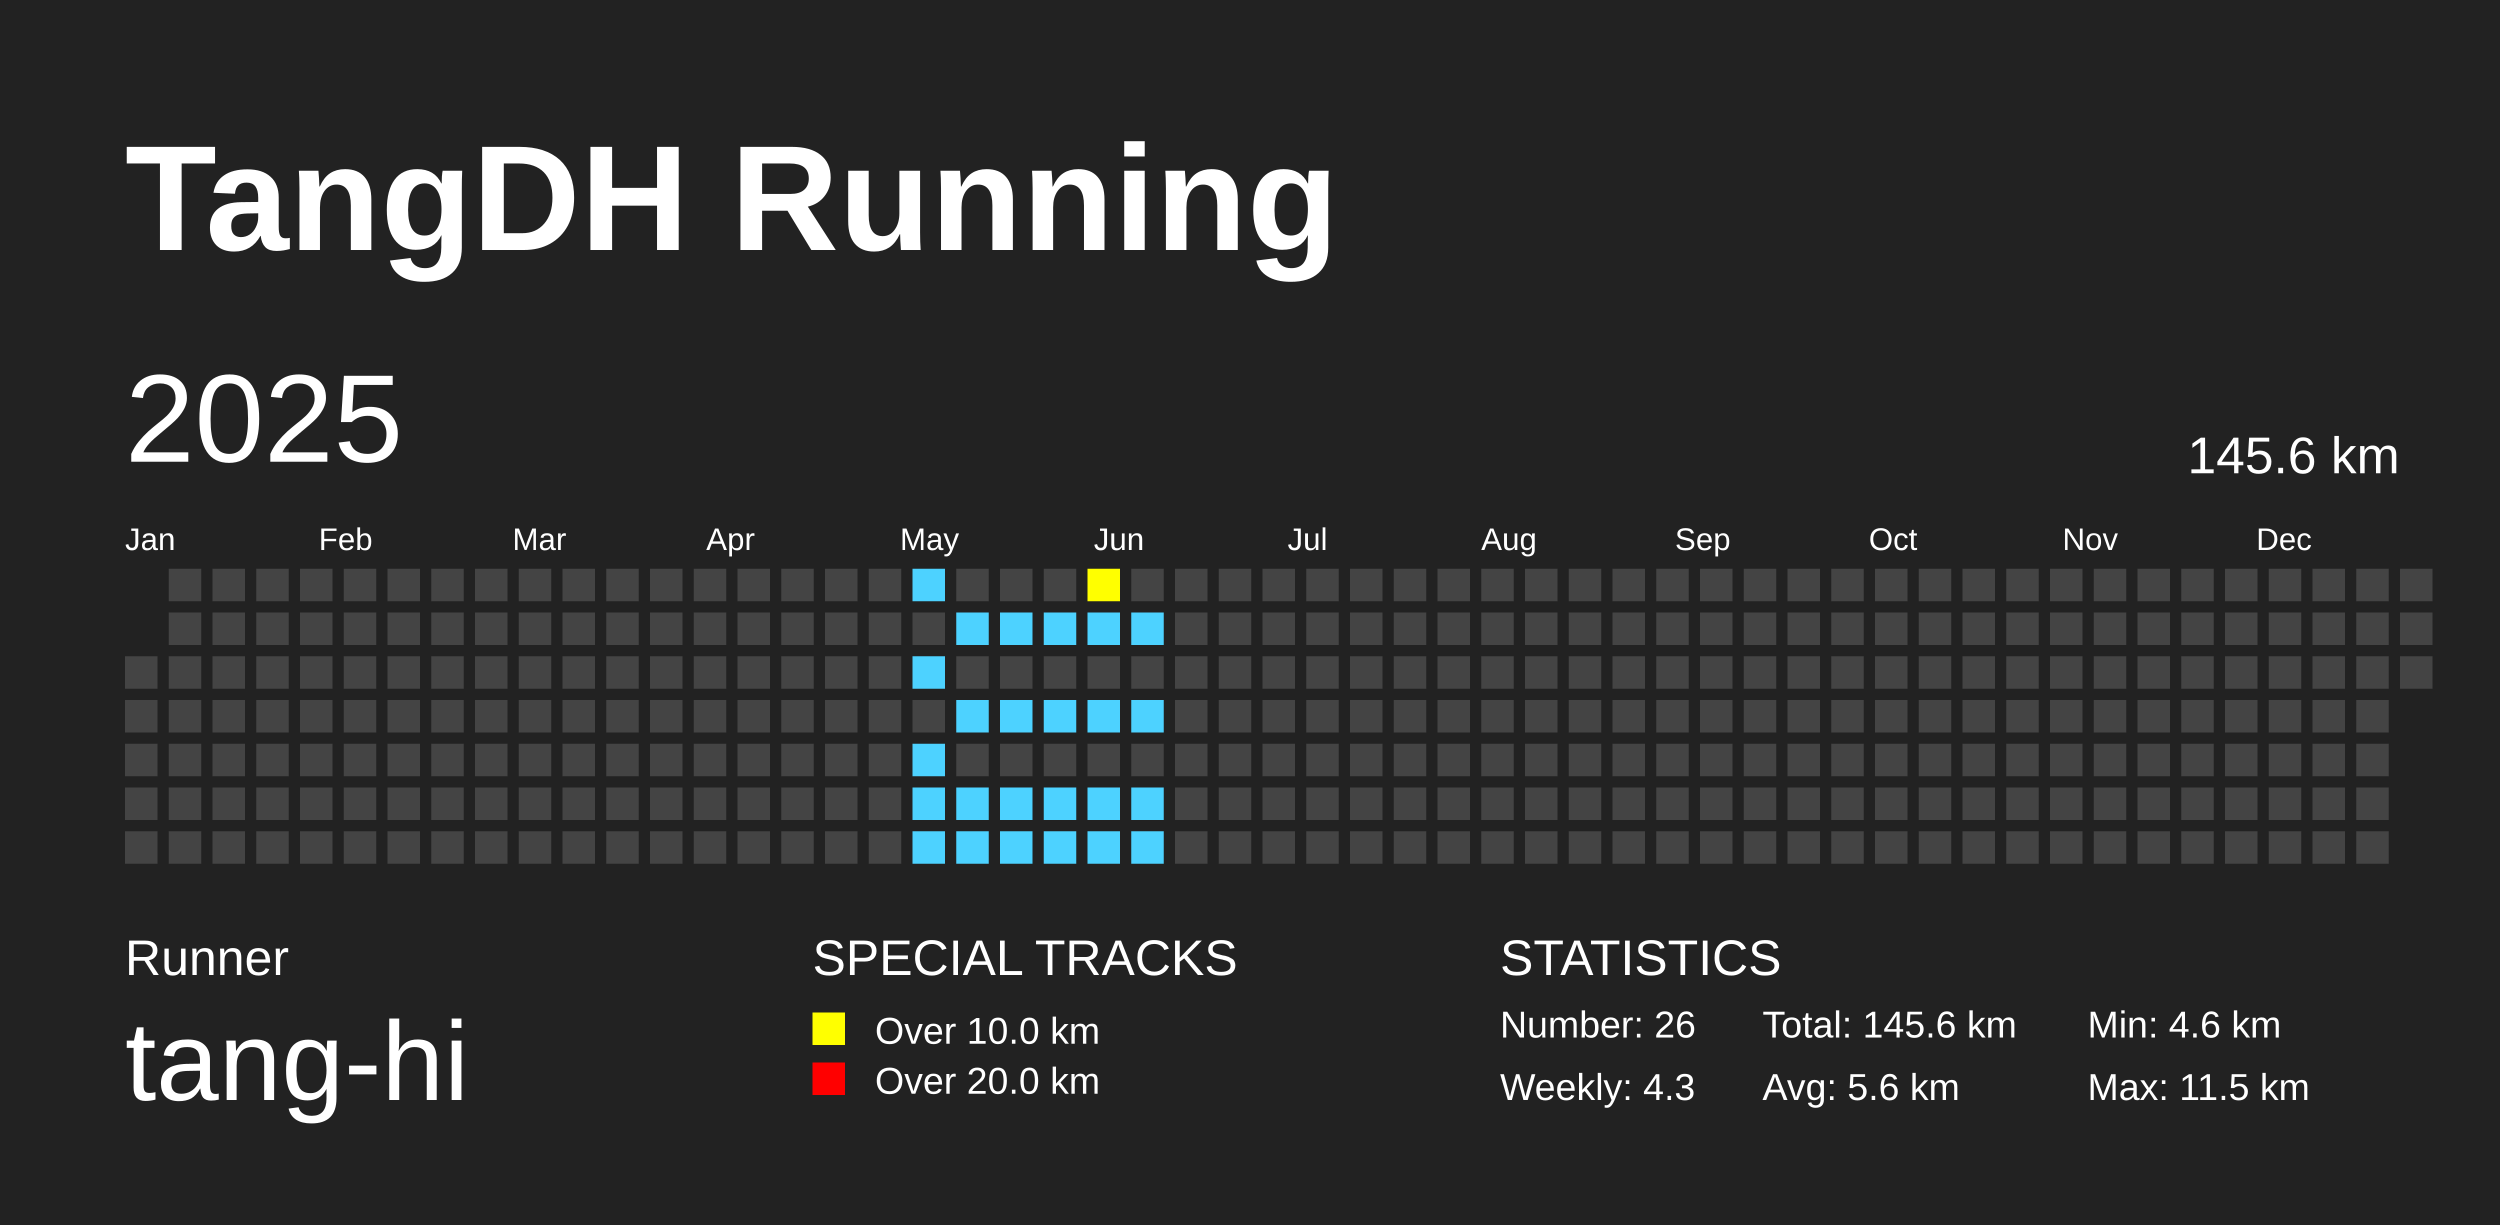
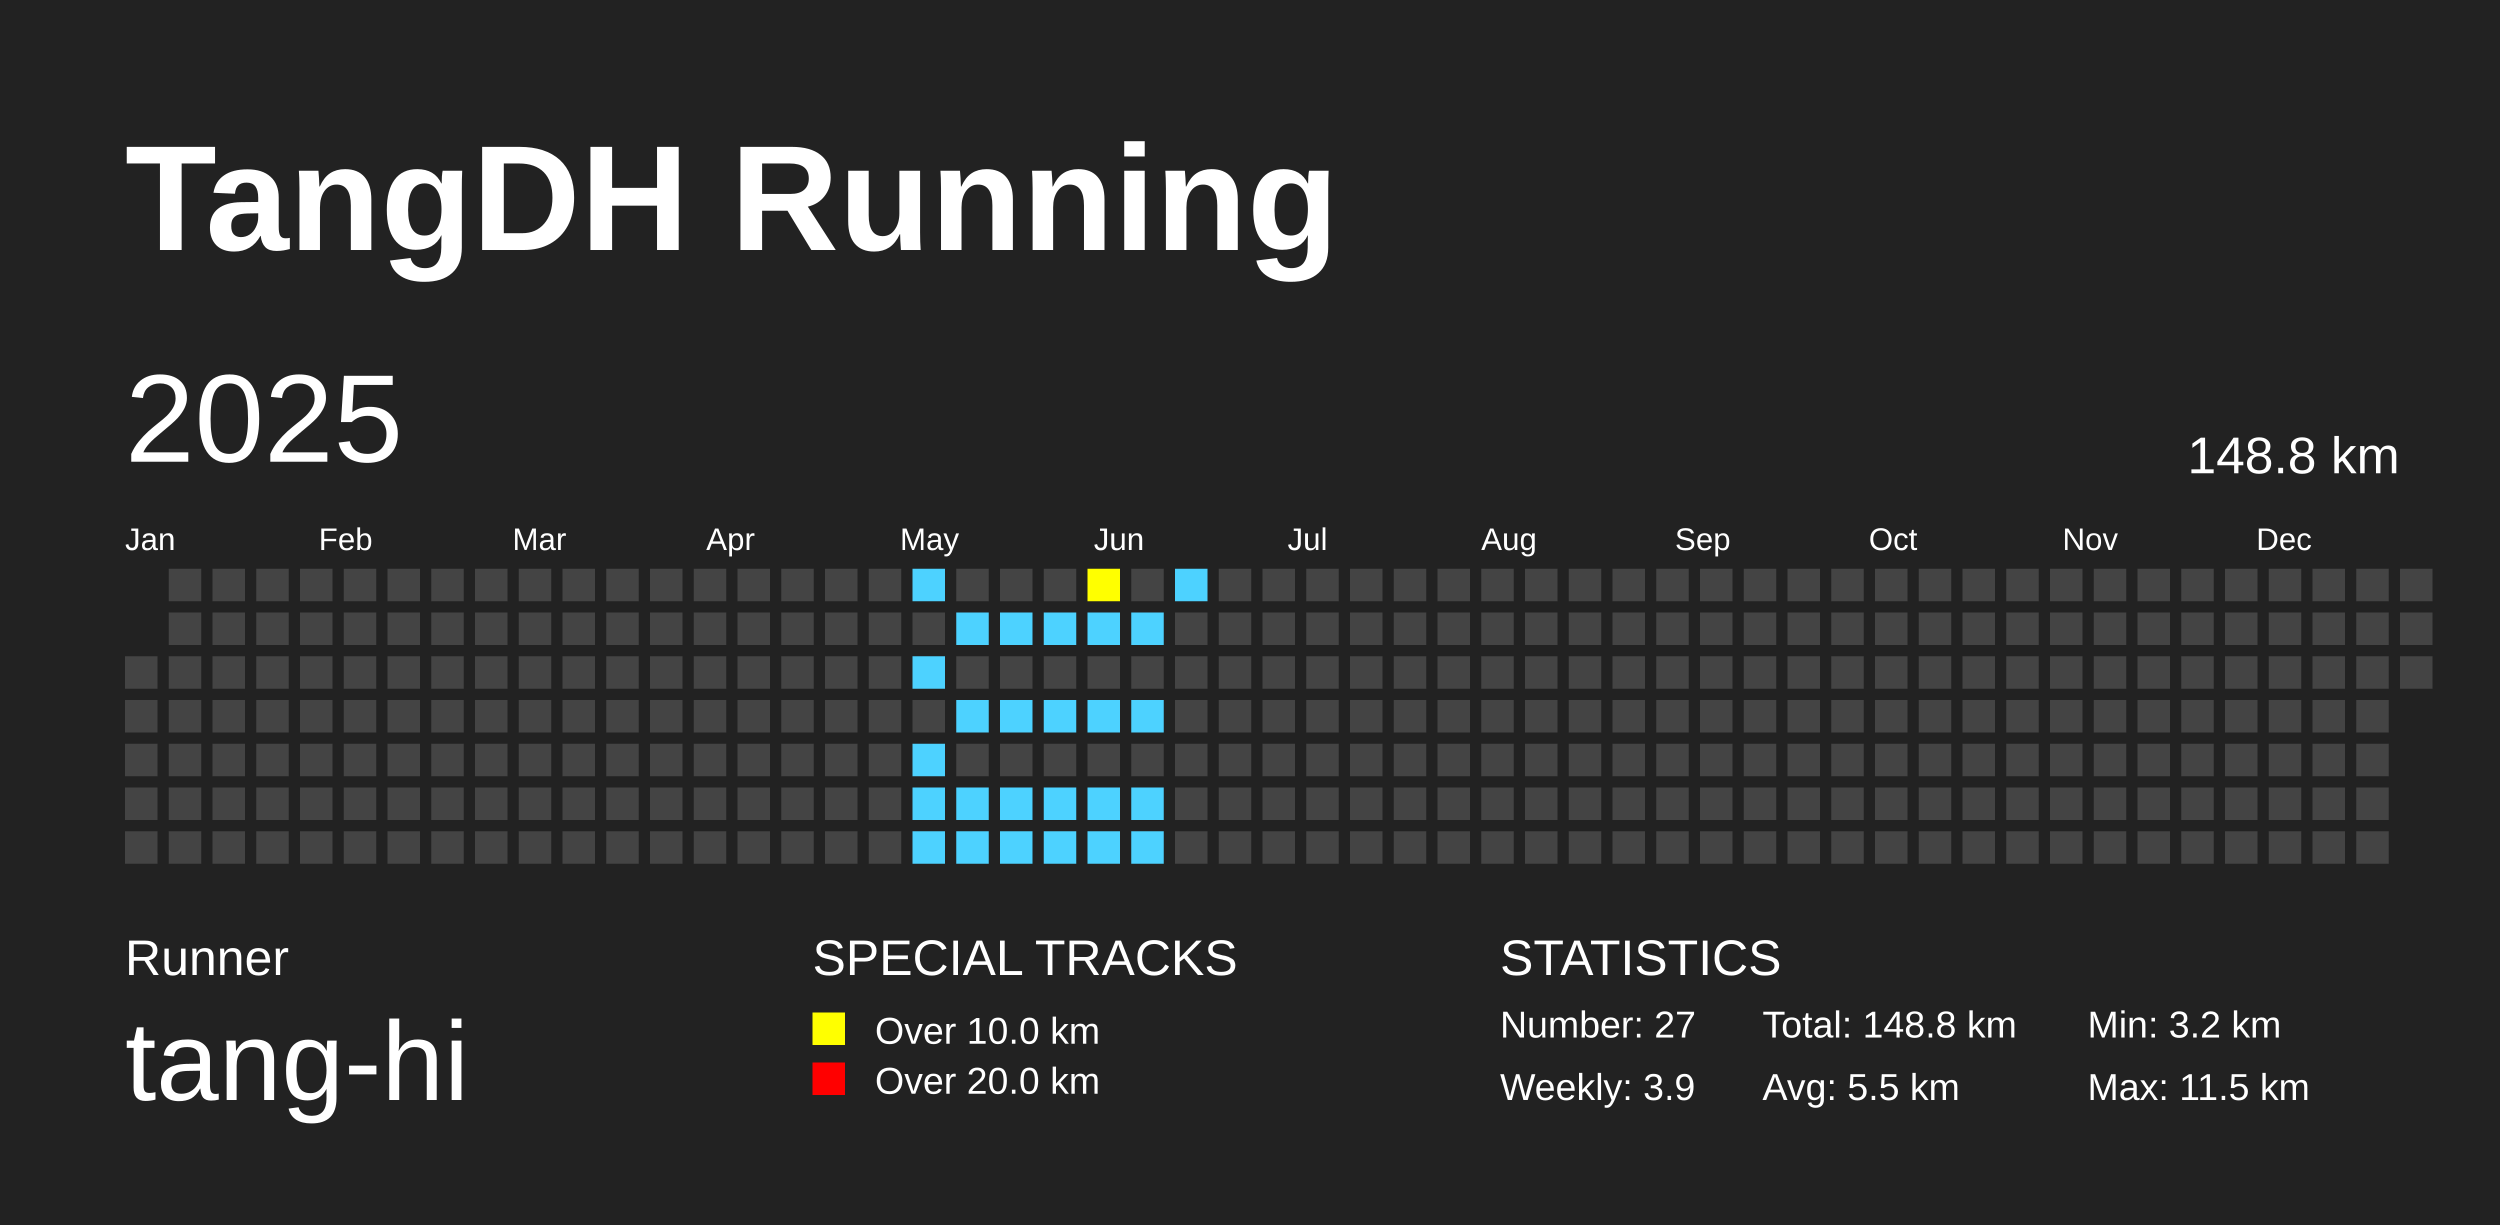
<svg xmlns="http://www.w3.org/2000/svg" baseProfile="full" height="98mm" version="1.1" viewBox="0,0,200,98" width="200mm">
  <defs />
  <rect fill="#222222" height="98" width="200" x="0" y="0" />
  <text fill="#FFFFFF" style="font-size:12px; font-family:Arial; font-weight:bold;" x="10" y="20">TangDH Running</text>
  <text fill="#FFFFFF" style="font-size:4px; font-family:Arial" x="10" y="78">Runner</text>
  <text fill="#FFFFFF" style="font-size:9px; font-family:Arial" x="10" y="88">tang-hi</text>
  <text fill="#FFFFFF" style="font-size:4px; font-family:Arial" x="65" y="78">SPECIAL TRACKS</text>
  <rect fill="yellow" height="2.6" width="2.6" x="65" y="81" />
  <text fill="#FFFFFF" style="font-size:3px; font-family:Arial" x="70" y="83.5">Over 10.0 km</text>
  <rect fill="red" height="2.6" width="2.6" x="65" y="85" />
  <text fill="#FFFFFF" style="font-size:3px; font-family:Arial" x="70" y="87.5">Over 20.0 km</text>
  <text fill="#FFFFFF" style="font-size:4px; font-family:Arial" x="120" y="78">STATISTICS</text>
-   <text fill="#FFFFFF" style="font-size:3px; font-family:Arial" x="120" y="83">Number: 26</text>
-   <text fill="#FFFFFF" style="font-size:3px; font-family:Arial" x="120" y="88">Weekly: 4.3</text>
-   <text fill="#FFFFFF" style="font-size:3px; font-family:Arial" x="141" y="83">Total: 145.6 km</text>
-   <text fill="#FFFFFF" style="font-size:3px; font-family:Arial" x="141" y="88">Avg: 5.6 km</text>
-   <text fill="#FFFFFF" style="font-size:3px; font-family:Arial" x="167" y="83">Min: 4.6 km</text>
+   <text fill="#FFFFFF" style="font-size:3px; font-family:Arial" x="120" y="83">Number: 27</text>
+   <text fill="#FFFFFF" style="font-size:3px; font-family:Arial" x="120" y="88">Weekly: 3.9</text>
+   <text fill="#FFFFFF" style="font-size:3px; font-family:Arial" x="141" y="83">Total: 148.8 km</text>
+   <text fill="#FFFFFF" style="font-size:3px; font-family:Arial" x="141" y="88">Avg: 5.5 km</text>
+   <text fill="#FFFFFF" style="font-size:3px; font-family:Arial" x="167" y="83">Min: 3.2 km</text>
  <text fill="#FFFFFF" style="font-size:3px; font-family:Arial" x="167" y="88">Max: 11.5 km</text>
  <text dominant-baseline="hanging" fill="#FFFFFF" style="font-size:10.0px; font-family:Arial;" x="10" y="30">2025</text>
-   <text dominant-baseline="hanging" fill="#FFFFFF" style="font-size:4.125px; font-family:Arial;" x="175" y="35">145.6 km</text>
+   <text dominant-baseline="hanging" fill="#FFFFFF" style="font-size:4.125px; font-family:Arial;" x="175" y="35">148.8 km</text>
  <text fill="#FFFFFF" style="font-size:2.5px; font-family:Arial" x="10.0" y="44">Jan</text>
  <text fill="#FFFFFF" style="font-size:2.5px; font-family:Arial" x="25.5" y="44">Feb</text>
  <text fill="#FFFFFF" style="font-size:2.5px; font-family:Arial" x="41.0" y="44">Mar</text>
  <text fill="#FFFFFF" style="font-size:2.5px; font-family:Arial" x="56.5" y="44">Apr</text>
  <text fill="#FFFFFF" style="font-size:2.5px; font-family:Arial" x="72.0" y="44">May</text>
  <text fill="#FFFFFF" style="font-size:2.5px; font-family:Arial" x="87.5" y="44">Jun</text>
  <text fill="#FFFFFF" style="font-size:2.5px; font-family:Arial" x="103.0" y="44">Jul</text>
  <text fill="#FFFFFF" style="font-size:2.5px; font-family:Arial" x="118.5" y="44">Aug</text>
  <text fill="#FFFFFF" style="font-size:2.5px; font-family:Arial" x="134.0" y="44">Sep</text>
  <text fill="#FFFFFF" style="font-size:2.5px; font-family:Arial" x="149.5" y="44">Oct</text>
  <text fill="#FFFFFF" style="font-size:2.5px; font-family:Arial" x="165.0" y="44">Nov</text>
  <text fill="#FFFFFF" style="font-size:2.5px; font-family:Arial" x="180.5" y="44">Dec</text>
  <rect fill="#444444" height="2.6" width="2.6" x="10.0" y="52.5" />
  <rect fill="#444444" height="2.6" width="2.6" x="10.0" y="56.0" />
  <rect fill="#444444" height="2.6" width="2.6" x="10.0" y="59.5" />
  <rect fill="#444444" height="2.6" width="2.6" x="10.0" y="63.0" />
  <rect fill="#444444" height="2.6" width="2.6" x="10.0" y="66.5" />
  <rect fill="#444444" height="2.6" width="2.6" x="13.5" y="45.5" />
  <rect fill="#444444" height="2.6" width="2.6" x="13.5" y="49.0" />
  <rect fill="#444444" height="2.6" width="2.6" x="13.5" y="52.5" />
  <rect fill="#444444" height="2.6" width="2.6" x="13.5" y="56.0" />
  <rect fill="#444444" height="2.6" width="2.6" x="13.5" y="59.5" />
  <rect fill="#444444" height="2.6" width="2.6" x="13.5" y="63.0" />
  <rect fill="#444444" height="2.6" width="2.6" x="13.5" y="66.5" />
  <rect fill="#444444" height="2.6" width="2.6" x="17.0" y="45.5" />
  <rect fill="#444444" height="2.6" width="2.6" x="17.0" y="49.0" />
  <rect fill="#444444" height="2.6" width="2.6" x="17.0" y="52.5" />
  <rect fill="#444444" height="2.6" width="2.6" x="17.0" y="56.0" />
  <rect fill="#444444" height="2.6" width="2.6" x="17.0" y="59.5" />
  <rect fill="#444444" height="2.6" width="2.6" x="17.0" y="63.0" />
  <rect fill="#444444" height="2.6" width="2.6" x="17.0" y="66.5" />
  <rect fill="#444444" height="2.6" width="2.6" x="20.5" y="45.5" />
  <rect fill="#444444" height="2.6" width="2.6" x="20.5" y="49.0" />
  <rect fill="#444444" height="2.6" width="2.6" x="20.5" y="52.5" />
  <rect fill="#444444" height="2.6" width="2.6" x="20.5" y="56.0" />
  <rect fill="#444444" height="2.6" width="2.6" x="20.5" y="59.5" />
  <rect fill="#444444" height="2.6" width="2.6" x="20.5" y="63.0" />
  <rect fill="#444444" height="2.6" width="2.6" x="20.5" y="66.5" />
  <rect fill="#444444" height="2.6" width="2.6" x="24.0" y="45.5" />
  <rect fill="#444444" height="2.6" width="2.6" x="24.0" y="49.0" />
  <rect fill="#444444" height="2.6" width="2.6" x="24.0" y="52.5" />
  <rect fill="#444444" height="2.6" width="2.6" x="24.0" y="56.0" />
  <rect fill="#444444" height="2.6" width="2.6" x="24.0" y="59.5" />
  <rect fill="#444444" height="2.6" width="2.6" x="24.0" y="63.0" />
  <rect fill="#444444" height="2.6" width="2.6" x="24.0" y="66.5" />
  <rect fill="#444444" height="2.6" width="2.6" x="27.5" y="45.5" />
  <rect fill="#444444" height="2.6" width="2.6" x="27.5" y="49.0" />
  <rect fill="#444444" height="2.6" width="2.6" x="27.5" y="52.5" />
  <rect fill="#444444" height="2.6" width="2.6" x="27.5" y="56.0" />
  <rect fill="#444444" height="2.6" width="2.6" x="27.5" y="59.5" />
  <rect fill="#444444" height="2.6" width="2.6" x="27.5" y="63.0" />
  <rect fill="#444444" height="2.6" width="2.6" x="27.5" y="66.5" />
  <rect fill="#444444" height="2.6" width="2.6" x="31.0" y="45.5" />
  <rect fill="#444444" height="2.6" width="2.6" x="31.0" y="49.0" />
  <rect fill="#444444" height="2.6" width="2.6" x="31.0" y="52.5" />
  <rect fill="#444444" height="2.6" width="2.6" x="31.0" y="56.0" />
  <rect fill="#444444" height="2.6" width="2.6" x="31.0" y="59.5" />
  <rect fill="#444444" height="2.6" width="2.6" x="31.0" y="63.0" />
  <rect fill="#444444" height="2.6" width="2.6" x="31.0" y="66.5" />
  <rect fill="#444444" height="2.6" width="2.6" x="34.5" y="45.5" />
  <rect fill="#444444" height="2.6" width="2.6" x="34.5" y="49.0" />
  <rect fill="#444444" height="2.6" width="2.6" x="34.5" y="52.5" />
  <rect fill="#444444" height="2.6" width="2.6" x="34.5" y="56.0" />
  <rect fill="#444444" height="2.6" width="2.6" x="34.5" y="59.5" />
  <rect fill="#444444" height="2.6" width="2.6" x="34.5" y="63.0" />
  <rect fill="#444444" height="2.6" width="2.6" x="34.5" y="66.5" />
  <rect fill="#444444" height="2.6" width="2.6" x="38.0" y="45.5" />
  <rect fill="#444444" height="2.6" width="2.6" x="38.0" y="49.0" />
  <rect fill="#444444" height="2.6" width="2.6" x="38.0" y="52.5" />
  <rect fill="#444444" height="2.6" width="2.6" x="38.0" y="56.0" />
  <rect fill="#444444" height="2.6" width="2.6" x="38.0" y="59.5" />
  <rect fill="#444444" height="2.6" width="2.6" x="38.0" y="63.0" />
  <rect fill="#444444" height="2.6" width="2.6" x="38.0" y="66.5" />
  <rect fill="#444444" height="2.6" width="2.6" x="41.5" y="45.5" />
  <rect fill="#444444" height="2.6" width="2.6" x="41.5" y="49.0" />
  <rect fill="#444444" height="2.6" width="2.6" x="41.5" y="52.5" />
  <rect fill="#444444" height="2.6" width="2.6" x="41.5" y="56.0" />
  <rect fill="#444444" height="2.6" width="2.6" x="41.5" y="59.5" />
  <rect fill="#444444" height="2.6" width="2.6" x="41.5" y="63.0" />
  <rect fill="#444444" height="2.6" width="2.6" x="41.5" y="66.5" />
  <rect fill="#444444" height="2.6" width="2.6" x="45.0" y="45.5" />
  <rect fill="#444444" height="2.6" width="2.6" x="45.0" y="49.0" />
  <rect fill="#444444" height="2.6" width="2.6" x="45.0" y="52.5" />
  <rect fill="#444444" height="2.6" width="2.6" x="45.0" y="56.0" />
  <rect fill="#444444" height="2.6" width="2.6" x="45.0" y="59.5" />
  <rect fill="#444444" height="2.6" width="2.6" x="45.0" y="63.0" />
  <rect fill="#444444" height="2.6" width="2.6" x="45.0" y="66.5" />
  <rect fill="#444444" height="2.6" width="2.6" x="48.5" y="45.5" />
  <rect fill="#444444" height="2.6" width="2.6" x="48.5" y="49.0" />
  <rect fill="#444444" height="2.6" width="2.6" x="48.5" y="52.5" />
  <rect fill="#444444" height="2.6" width="2.6" x="48.5" y="56.0" />
  <rect fill="#444444" height="2.6" width="2.6" x="48.5" y="59.5" />
  <rect fill="#444444" height="2.6" width="2.6" x="48.5" y="63.0" />
  <rect fill="#444444" height="2.6" width="2.6" x="48.5" y="66.5" />
  <rect fill="#444444" height="2.6" width="2.6" x="52.0" y="45.5" />
  <rect fill="#444444" height="2.6" width="2.6" x="52.0" y="49.0" />
  <rect fill="#444444" height="2.6" width="2.6" x="52.0" y="52.5" />
  <rect fill="#444444" height="2.6" width="2.6" x="52.0" y="56.0" />
  <rect fill="#444444" height="2.6" width="2.6" x="52.0" y="59.5" />
  <rect fill="#444444" height="2.6" width="2.6" x="52.0" y="63.0" />
  <rect fill="#444444" height="2.6" width="2.6" x="52.0" y="66.5" />
  <rect fill="#444444" height="2.6" width="2.6" x="55.5" y="45.5" />
  <rect fill="#444444" height="2.6" width="2.6" x="55.5" y="49.0" />
  <rect fill="#444444" height="2.6" width="2.6" x="55.5" y="52.5" />
  <rect fill="#444444" height="2.6" width="2.6" x="55.5" y="56.0" />
  <rect fill="#444444" height="2.6" width="2.6" x="55.5" y="59.5" />
  <rect fill="#444444" height="2.6" width="2.6" x="55.5" y="63.0" />
  <rect fill="#444444" height="2.6" width="2.6" x="55.5" y="66.5" />
  <rect fill="#444444" height="2.6" width="2.6" x="59.0" y="45.5" />
  <rect fill="#444444" height="2.6" width="2.6" x="59.0" y="49.0" />
  <rect fill="#444444" height="2.6" width="2.6" x="59.0" y="52.5" />
  <rect fill="#444444" height="2.6" width="2.6" x="59.0" y="56.0" />
  <rect fill="#444444" height="2.6" width="2.6" x="59.0" y="59.5" />
  <rect fill="#444444" height="2.6" width="2.6" x="59.0" y="63.0" />
  <rect fill="#444444" height="2.6" width="2.6" x="59.0" y="66.5" />
  <rect fill="#444444" height="2.6" width="2.6" x="62.5" y="45.5" />
  <rect fill="#444444" height="2.6" width="2.6" x="62.5" y="49.0" />
  <rect fill="#444444" height="2.6" width="2.6" x="62.5" y="52.5" />
  <rect fill="#444444" height="2.6" width="2.6" x="62.5" y="56.0" />
  <rect fill="#444444" height="2.6" width="2.6" x="62.5" y="59.5" />
  <rect fill="#444444" height="2.6" width="2.6" x="62.5" y="63.0" />
  <rect fill="#444444" height="2.6" width="2.6" x="62.5" y="66.5" />
  <rect fill="#444444" height="2.6" width="2.6" x="66.0" y="45.5" />
  <rect fill="#444444" height="2.6" width="2.6" x="66.0" y="49.0" />
  <rect fill="#444444" height="2.6" width="2.6" x="66.0" y="52.5" />
  <rect fill="#444444" height="2.6" width="2.6" x="66.0" y="56.0" />
  <rect fill="#444444" height="2.6" width="2.6" x="66.0" y="59.5" />
  <rect fill="#444444" height="2.6" width="2.6" x="66.0" y="63.0" />
  <rect fill="#444444" height="2.6" width="2.6" x="66.0" y="66.5" />
  <rect fill="#444444" height="2.6" width="2.6" x="69.5" y="45.5" />
  <rect fill="#444444" height="2.6" width="2.6" x="69.5" y="49.0" />
  <rect fill="#444444" height="2.6" width="2.6" x="69.5" y="52.5" />
  <rect fill="#444444" height="2.6" width="2.6" x="69.5" y="56.0" />
  <rect fill="#444444" height="2.6" width="2.6" x="69.5" y="59.5" />
  <rect fill="#444444" height="2.6" width="2.6" x="69.5" y="63.0" />
  <rect fill="#444444" height="2.6" width="2.6" x="69.5" y="66.5" />
  <rect fill="#4DD2FF" height="2.6" width="2.6" x="73.0" y="45.5" />
  <rect fill="#444444" height="2.6" width="2.6" x="73.0" y="49.0" />
  <rect fill="#4DD2FF" height="2.6" width="2.6" x="73.0" y="52.5" />
  <rect fill="#444444" height="2.6" width="2.6" x="73.0" y="56.0" />
  <rect fill="#4DD2FF" height="2.6" width="2.6" x="73.0" y="59.5" />
  <rect fill="#4DD2FF" height="2.6" width="2.6" x="73.0" y="63.0" />
  <rect fill="#4DD2FF" height="2.6" width="2.6" x="73.0" y="66.5" />
  <rect fill="#444444" height="2.6" width="2.6" x="76.5" y="45.5" />
  <rect fill="#4DD2FF" height="2.6" width="2.6" x="76.5" y="49.0" />
  <rect fill="#444444" height="2.6" width="2.6" x="76.5" y="52.5" />
  <rect fill="#4DD2FF" height="2.6" width="2.6" x="76.5" y="56.0" />
  <rect fill="#444444" height="2.6" width="2.6" x="76.5" y="59.5" />
  <rect fill="#4DD2FF" height="2.6" width="2.6" x="76.5" y="63.0" />
  <rect fill="#4DD2FF" height="2.6" width="2.6" x="76.5" y="66.5" />
  <rect fill="#444444" height="2.6" width="2.6" x="80.0" y="45.5" />
  <rect fill="#4DD2FF" height="2.6" width="2.6" x="80.0" y="49.0" />
  <rect fill="#444444" height="2.6" width="2.6" x="80.0" y="52.5" />
  <rect fill="#4DD2FF" height="2.6" width="2.6" x="80.0" y="56.0" />
  <rect fill="#444444" height="2.6" width="2.6" x="80.0" y="59.5" />
  <rect fill="#4DD2FF" height="2.6" width="2.6" x="80.0" y="63.0" />
  <rect fill="#4DD2FF" height="2.6" width="2.6" x="80.0" y="66.5" />
  <rect fill="#444444" height="2.6" width="2.6" x="83.5" y="45.5" />
  <rect fill="#4DD2FF" height="2.6" width="2.6" x="83.5" y="49.0" />
  <rect fill="#444444" height="2.6" width="2.6" x="83.5" y="52.5" />
  <rect fill="#4DD2FF" height="2.6" width="2.6" x="83.5" y="56.0" />
  <rect fill="#444444" height="2.6" width="2.6" x="83.5" y="59.5" />
  <rect fill="#4DD2FF" height="2.6" width="2.6" x="83.5" y="63.0" />
  <rect fill="#4DD2FF" height="2.6" width="2.6" x="83.5" y="66.5" />
  <rect fill="yellow" height="2.6" width="2.6" x="87.0" y="45.5" />
  <rect fill="#4DD2FF" height="2.6" width="2.6" x="87.0" y="49.0" />
  <rect fill="#444444" height="2.6" width="2.6" x="87.0" y="52.5" />
  <rect fill="#4DD2FF" height="2.6" width="2.6" x="87.0" y="56.0" />
  <rect fill="#444444" height="2.6" width="2.6" x="87.0" y="59.5" />
  <rect fill="#4DD2FF" height="2.6" width="2.6" x="87.0" y="63.0" />
  <rect fill="#4DD2FF" height="2.6" width="2.6" x="87.0" y="66.5" />
  <rect fill="#444444" height="2.6" width="2.6" x="90.5" y="45.5" />
  <rect fill="#4DD2FF" height="2.6" width="2.6" x="90.5" y="49.0" />
  <rect fill="#444444" height="2.6" width="2.6" x="90.5" y="52.5" />
  <rect fill="#4DD2FF" height="2.6" width="2.6" x="90.5" y="56.0" />
  <rect fill="#444444" height="2.6" width="2.6" x="90.5" y="59.5" />
  <rect fill="#4DD2FF" height="2.6" width="2.6" x="90.5" y="63.0" />
  <rect fill="#4DD2FF" height="2.6" width="2.6" x="90.5" y="66.5" />
-   <rect fill="#444444" height="2.6" width="2.6" x="94.0" y="45.5" />
+   <rect fill="#4DD2FF" height="2.6" width="2.6" x="94.0" y="45.5" />
  <rect fill="#444444" height="2.6" width="2.6" x="94.0" y="49.0" />
  <rect fill="#444444" height="2.6" width="2.6" x="94.0" y="52.5" />
  <rect fill="#444444" height="2.6" width="2.6" x="94.0" y="56.0" />
  <rect fill="#444444" height="2.6" width="2.6" x="94.0" y="59.5" />
  <rect fill="#444444" height="2.6" width="2.6" x="94.0" y="63.0" />
  <rect fill="#444444" height="2.6" width="2.6" x="94.0" y="66.5" />
  <rect fill="#444444" height="2.6" width="2.6" x="97.5" y="45.5" />
  <rect fill="#444444" height="2.6" width="2.6" x="97.5" y="49.0" />
  <rect fill="#444444" height="2.6" width="2.6" x="97.5" y="52.5" />
  <rect fill="#444444" height="2.6" width="2.6" x="97.5" y="56.0" />
  <rect fill="#444444" height="2.6" width="2.6" x="97.5" y="59.5" />
  <rect fill="#444444" height="2.6" width="2.6" x="97.5" y="63.0" />
  <rect fill="#444444" height="2.6" width="2.6" x="97.5" y="66.5" />
  <rect fill="#444444" height="2.6" width="2.6" x="101.0" y="45.5" />
  <rect fill="#444444" height="2.6" width="2.6" x="101.0" y="49.0" />
  <rect fill="#444444" height="2.6" width="2.6" x="101.0" y="52.5" />
  <rect fill="#444444" height="2.6" width="2.6" x="101.0" y="56.0" />
  <rect fill="#444444" height="2.6" width="2.6" x="101.0" y="59.5" />
  <rect fill="#444444" height="2.6" width="2.6" x="101.0" y="63.0" />
  <rect fill="#444444" height="2.6" width="2.6" x="101.0" y="66.5" />
  <rect fill="#444444" height="2.6" width="2.6" x="104.5" y="45.5" />
  <rect fill="#444444" height="2.6" width="2.6" x="104.5" y="49.0" />
  <rect fill="#444444" height="2.6" width="2.6" x="104.5" y="52.5" />
  <rect fill="#444444" height="2.6" width="2.6" x="104.5" y="56.0" />
  <rect fill="#444444" height="2.6" width="2.6" x="104.5" y="59.5" />
  <rect fill="#444444" height="2.6" width="2.6" x="104.5" y="63.0" />
  <rect fill="#444444" height="2.6" width="2.6" x="104.5" y="66.5" />
  <rect fill="#444444" height="2.6" width="2.6" x="108.0" y="45.5" />
  <rect fill="#444444" height="2.6" width="2.6" x="108.0" y="49.0" />
  <rect fill="#444444" height="2.6" width="2.6" x="108.0" y="52.5" />
  <rect fill="#444444" height="2.6" width="2.6" x="108.0" y="56.0" />
  <rect fill="#444444" height="2.6" width="2.6" x="108.0" y="59.5" />
  <rect fill="#444444" height="2.6" width="2.6" x="108.0" y="63.0" />
  <rect fill="#444444" height="2.6" width="2.6" x="108.0" y="66.5" />
  <rect fill="#444444" height="2.6" width="2.6" x="111.5" y="45.5" />
  <rect fill="#444444" height="2.6" width="2.6" x="111.5" y="49.0" />
  <rect fill="#444444" height="2.6" width="2.6" x="111.5" y="52.5" />
  <rect fill="#444444" height="2.6" width="2.6" x="111.5" y="56.0" />
  <rect fill="#444444" height="2.6" width="2.6" x="111.5" y="59.5" />
  <rect fill="#444444" height="2.6" width="2.6" x="111.5" y="63.0" />
  <rect fill="#444444" height="2.6" width="2.6" x="111.5" y="66.5" />
  <rect fill="#444444" height="2.6" width="2.6" x="115.0" y="45.5" />
  <rect fill="#444444" height="2.6" width="2.6" x="115.0" y="49.0" />
  <rect fill="#444444" height="2.6" width="2.6" x="115.0" y="52.5" />
  <rect fill="#444444" height="2.6" width="2.6" x="115.0" y="56.0" />
  <rect fill="#444444" height="2.6" width="2.6" x="115.0" y="59.5" />
  <rect fill="#444444" height="2.6" width="2.6" x="115.0" y="63.0" />
  <rect fill="#444444" height="2.6" width="2.6" x="115.0" y="66.5" />
  <rect fill="#444444" height="2.6" width="2.6" x="118.5" y="45.5" />
  <rect fill="#444444" height="2.6" width="2.6" x="118.5" y="49.0" />
  <rect fill="#444444" height="2.6" width="2.6" x="118.5" y="52.5" />
  <rect fill="#444444" height="2.6" width="2.6" x="118.5" y="56.0" />
  <rect fill="#444444" height="2.6" width="2.6" x="118.5" y="59.5" />
  <rect fill="#444444" height="2.6" width="2.6" x="118.5" y="63.0" />
  <rect fill="#444444" height="2.6" width="2.6" x="118.5" y="66.5" />
  <rect fill="#444444" height="2.6" width="2.6" x="122.0" y="45.5" />
  <rect fill="#444444" height="2.6" width="2.6" x="122.0" y="49.0" />
  <rect fill="#444444" height="2.6" width="2.6" x="122.0" y="52.5" />
  <rect fill="#444444" height="2.6" width="2.6" x="122.0" y="56.0" />
  <rect fill="#444444" height="2.6" width="2.6" x="122.0" y="59.5" />
  <rect fill="#444444" height="2.6" width="2.6" x="122.0" y="63.0" />
  <rect fill="#444444" height="2.6" width="2.6" x="122.0" y="66.5" />
  <rect fill="#444444" height="2.6" width="2.6" x="125.5" y="45.5" />
  <rect fill="#444444" height="2.6" width="2.6" x="125.5" y="49.0" />
  <rect fill="#444444" height="2.6" width="2.6" x="125.5" y="52.5" />
  <rect fill="#444444" height="2.6" width="2.6" x="125.5" y="56.0" />
  <rect fill="#444444" height="2.6" width="2.6" x="125.5" y="59.5" />
  <rect fill="#444444" height="2.6" width="2.6" x="125.5" y="63.0" />
  <rect fill="#444444" height="2.6" width="2.6" x="125.5" y="66.5" />
  <rect fill="#444444" height="2.6" width="2.6" x="129.0" y="45.5" />
  <rect fill="#444444" height="2.6" width="2.6" x="129.0" y="49.0" />
  <rect fill="#444444" height="2.6" width="2.6" x="129.0" y="52.5" />
  <rect fill="#444444" height="2.6" width="2.6" x="129.0" y="56.0" />
  <rect fill="#444444" height="2.6" width="2.6" x="129.0" y="59.5" />
  <rect fill="#444444" height="2.6" width="2.6" x="129.0" y="63.0" />
  <rect fill="#444444" height="2.6" width="2.6" x="129.0" y="66.5" />
  <rect fill="#444444" height="2.6" width="2.6" x="132.5" y="45.5" />
  <rect fill="#444444" height="2.6" width="2.6" x="132.5" y="49.0" />
  <rect fill="#444444" height="2.6" width="2.6" x="132.5" y="52.5" />
  <rect fill="#444444" height="2.6" width="2.6" x="132.5" y="56.0" />
  <rect fill="#444444" height="2.6" width="2.6" x="132.5" y="59.5" />
  <rect fill="#444444" height="2.6" width="2.6" x="132.5" y="63.0" />
  <rect fill="#444444" height="2.6" width="2.6" x="132.5" y="66.5" />
  <rect fill="#444444" height="2.6" width="2.6" x="136.0" y="45.5" />
  <rect fill="#444444" height="2.6" width="2.6" x="136.0" y="49.0" />
  <rect fill="#444444" height="2.6" width="2.6" x="136.0" y="52.5" />
  <rect fill="#444444" height="2.6" width="2.6" x="136.0" y="56.0" />
  <rect fill="#444444" height="2.6" width="2.6" x="136.0" y="59.5" />
  <rect fill="#444444" height="2.6" width="2.6" x="136.0" y="63.0" />
  <rect fill="#444444" height="2.6" width="2.6" x="136.0" y="66.5" />
  <rect fill="#444444" height="2.6" width="2.6" x="139.5" y="45.5" />
  <rect fill="#444444" height="2.6" width="2.6" x="139.5" y="49.0" />
  <rect fill="#444444" height="2.6" width="2.6" x="139.5" y="52.5" />
  <rect fill="#444444" height="2.6" width="2.6" x="139.5" y="56.0" />
  <rect fill="#444444" height="2.6" width="2.6" x="139.5" y="59.5" />
  <rect fill="#444444" height="2.6" width="2.6" x="139.5" y="63.0" />
  <rect fill="#444444" height="2.6" width="2.6" x="139.5" y="66.5" />
  <rect fill="#444444" height="2.6" width="2.6" x="143.0" y="45.5" />
  <rect fill="#444444" height="2.6" width="2.6" x="143.0" y="49.0" />
  <rect fill="#444444" height="2.6" width="2.6" x="143.0" y="52.5" />
  <rect fill="#444444" height="2.6" width="2.6" x="143.0" y="56.0" />
  <rect fill="#444444" height="2.6" width="2.6" x="143.0" y="59.5" />
  <rect fill="#444444" height="2.6" width="2.6" x="143.0" y="63.0" />
  <rect fill="#444444" height="2.6" width="2.6" x="143.0" y="66.5" />
  <rect fill="#444444" height="2.6" width="2.6" x="146.5" y="45.5" />
  <rect fill="#444444" height="2.6" width="2.6" x="146.5" y="49.0" />
  <rect fill="#444444" height="2.6" width="2.6" x="146.5" y="52.5" />
  <rect fill="#444444" height="2.6" width="2.6" x="146.5" y="56.0" />
  <rect fill="#444444" height="2.6" width="2.6" x="146.5" y="59.5" />
  <rect fill="#444444" height="2.6" width="2.6" x="146.5" y="63.0" />
  <rect fill="#444444" height="2.6" width="2.6" x="146.5" y="66.5" />
  <rect fill="#444444" height="2.6" width="2.6" x="150.0" y="45.5" />
  <rect fill="#444444" height="2.6" width="2.6" x="150.0" y="49.0" />
  <rect fill="#444444" height="2.6" width="2.6" x="150.0" y="52.5" />
  <rect fill="#444444" height="2.6" width="2.6" x="150.0" y="56.0" />
  <rect fill="#444444" height="2.6" width="2.6" x="150.0" y="59.5" />
  <rect fill="#444444" height="2.6" width="2.6" x="150.0" y="63.0" />
  <rect fill="#444444" height="2.6" width="2.6" x="150.0" y="66.5" />
  <rect fill="#444444" height="2.6" width="2.6" x="153.5" y="45.5" />
  <rect fill="#444444" height="2.6" width="2.6" x="153.5" y="49.0" />
  <rect fill="#444444" height="2.6" width="2.6" x="153.5" y="52.5" />
  <rect fill="#444444" height="2.6" width="2.6" x="153.5" y="56.0" />
  <rect fill="#444444" height="2.6" width="2.6" x="153.5" y="59.5" />
  <rect fill="#444444" height="2.6" width="2.6" x="153.5" y="63.0" />
  <rect fill="#444444" height="2.6" width="2.6" x="153.5" y="66.5" />
  <rect fill="#444444" height="2.6" width="2.6" x="157.0" y="45.5" />
  <rect fill="#444444" height="2.6" width="2.6" x="157.0" y="49.0" />
  <rect fill="#444444" height="2.6" width="2.6" x="157.0" y="52.5" />
  <rect fill="#444444" height="2.6" width="2.6" x="157.0" y="56.0" />
  <rect fill="#444444" height="2.6" width="2.6" x="157.0" y="59.5" />
  <rect fill="#444444" height="2.6" width="2.6" x="157.0" y="63.0" />
  <rect fill="#444444" height="2.6" width="2.6" x="157.0" y="66.5" />
  <rect fill="#444444" height="2.6" width="2.6" x="160.5" y="45.5" />
  <rect fill="#444444" height="2.6" width="2.6" x="160.5" y="49.0" />
  <rect fill="#444444" height="2.6" width="2.6" x="160.5" y="52.5" />
  <rect fill="#444444" height="2.6" width="2.6" x="160.5" y="56.0" />
  <rect fill="#444444" height="2.6" width="2.6" x="160.5" y="59.5" />
  <rect fill="#444444" height="2.6" width="2.6" x="160.5" y="63.0" />
  <rect fill="#444444" height="2.6" width="2.6" x="160.5" y="66.5" />
  <rect fill="#444444" height="2.6" width="2.6" x="164.0" y="45.5" />
  <rect fill="#444444" height="2.6" width="2.6" x="164.0" y="49.0" />
  <rect fill="#444444" height="2.6" width="2.6" x="164.0" y="52.5" />
  <rect fill="#444444" height="2.6" width="2.6" x="164.0" y="56.0" />
  <rect fill="#444444" height="2.6" width="2.6" x="164.0" y="59.5" />
  <rect fill="#444444" height="2.6" width="2.6" x="164.0" y="63.0" />
  <rect fill="#444444" height="2.6" width="2.6" x="164.0" y="66.5" />
  <rect fill="#444444" height="2.6" width="2.6" x="167.5" y="45.5" />
  <rect fill="#444444" height="2.6" width="2.6" x="167.5" y="49.0" />
  <rect fill="#444444" height="2.6" width="2.6" x="167.5" y="52.5" />
  <rect fill="#444444" height="2.6" width="2.6" x="167.5" y="56.0" />
  <rect fill="#444444" height="2.6" width="2.6" x="167.5" y="59.5" />
  <rect fill="#444444" height="2.6" width="2.6" x="167.5" y="63.0" />
  <rect fill="#444444" height="2.6" width="2.6" x="167.5" y="66.5" />
  <rect fill="#444444" height="2.6" width="2.6" x="171.0" y="45.5" />
  <rect fill="#444444" height="2.6" width="2.6" x="171.0" y="49.0" />
  <rect fill="#444444" height="2.6" width="2.6" x="171.0" y="52.5" />
  <rect fill="#444444" height="2.6" width="2.6" x="171.0" y="56.0" />
  <rect fill="#444444" height="2.6" width="2.6" x="171.0" y="59.5" />
  <rect fill="#444444" height="2.6" width="2.6" x="171.0" y="63.0" />
  <rect fill="#444444" height="2.6" width="2.6" x="171.0" y="66.5" />
  <rect fill="#444444" height="2.6" width="2.6" x="174.5" y="45.5" />
  <rect fill="#444444" height="2.6" width="2.6" x="174.5" y="49.0" />
  <rect fill="#444444" height="2.6" width="2.6" x="174.5" y="52.5" />
  <rect fill="#444444" height="2.6" width="2.6" x="174.5" y="56.0" />
  <rect fill="#444444" height="2.6" width="2.6" x="174.5" y="59.5" />
  <rect fill="#444444" height="2.6" width="2.6" x="174.5" y="63.0" />
  <rect fill="#444444" height="2.6" width="2.6" x="174.5" y="66.5" />
  <rect fill="#444444" height="2.6" width="2.6" x="178.0" y="45.5" />
  <rect fill="#444444" height="2.6" width="2.6" x="178.0" y="49.0" />
  <rect fill="#444444" height="2.6" width="2.6" x="178.0" y="52.5" />
  <rect fill="#444444" height="2.6" width="2.6" x="178.0" y="56.0" />
  <rect fill="#444444" height="2.6" width="2.6" x="178.0" y="59.5" />
  <rect fill="#444444" height="2.6" width="2.6" x="178.0" y="63.0" />
  <rect fill="#444444" height="2.6" width="2.6" x="178.0" y="66.5" />
  <rect fill="#444444" height="2.6" width="2.6" x="181.5" y="45.5" />
  <rect fill="#444444" height="2.6" width="2.6" x="181.5" y="49.0" />
  <rect fill="#444444" height="2.6" width="2.6" x="181.5" y="52.5" />
  <rect fill="#444444" height="2.6" width="2.6" x="181.5" y="56.0" />
  <rect fill="#444444" height="2.6" width="2.6" x="181.5" y="59.5" />
  <rect fill="#444444" height="2.6" width="2.6" x="181.5" y="63.0" />
  <rect fill="#444444" height="2.6" width="2.6" x="181.5" y="66.5" />
  <rect fill="#444444" height="2.6" width="2.6" x="185.0" y="45.5" />
  <rect fill="#444444" height="2.6" width="2.6" x="185.0" y="49.0" />
  <rect fill="#444444" height="2.6" width="2.6" x="185.0" y="52.5" />
  <rect fill="#444444" height="2.6" width="2.6" x="185.0" y="56.0" />
  <rect fill="#444444" height="2.6" width="2.6" x="185.0" y="59.5" />
  <rect fill="#444444" height="2.6" width="2.6" x="185.0" y="63.0" />
  <rect fill="#444444" height="2.6" width="2.6" x="185.0" y="66.5" />
  <rect fill="#444444" height="2.6" width="2.6" x="188.5" y="45.5" />
  <rect fill="#444444" height="2.6" width="2.6" x="188.5" y="49.0" />
  <rect fill="#444444" height="2.6" width="2.6" x="188.5" y="52.5" />
  <rect fill="#444444" height="2.6" width="2.6" x="188.5" y="56.0" />
  <rect fill="#444444" height="2.6" width="2.6" x="188.5" y="59.5" />
  <rect fill="#444444" height="2.6" width="2.6" x="188.5" y="63.0" />
  <rect fill="#444444" height="2.6" width="2.6" x="188.5" y="66.5" />
  <rect fill="#444444" height="2.6" width="2.6" x="192.0" y="45.5" />
  <rect fill="#444444" height="2.6" width="2.6" x="192.0" y="49.0" />
  <rect fill="#444444" height="2.6" width="2.6" x="192.0" y="52.5" />
</svg>
